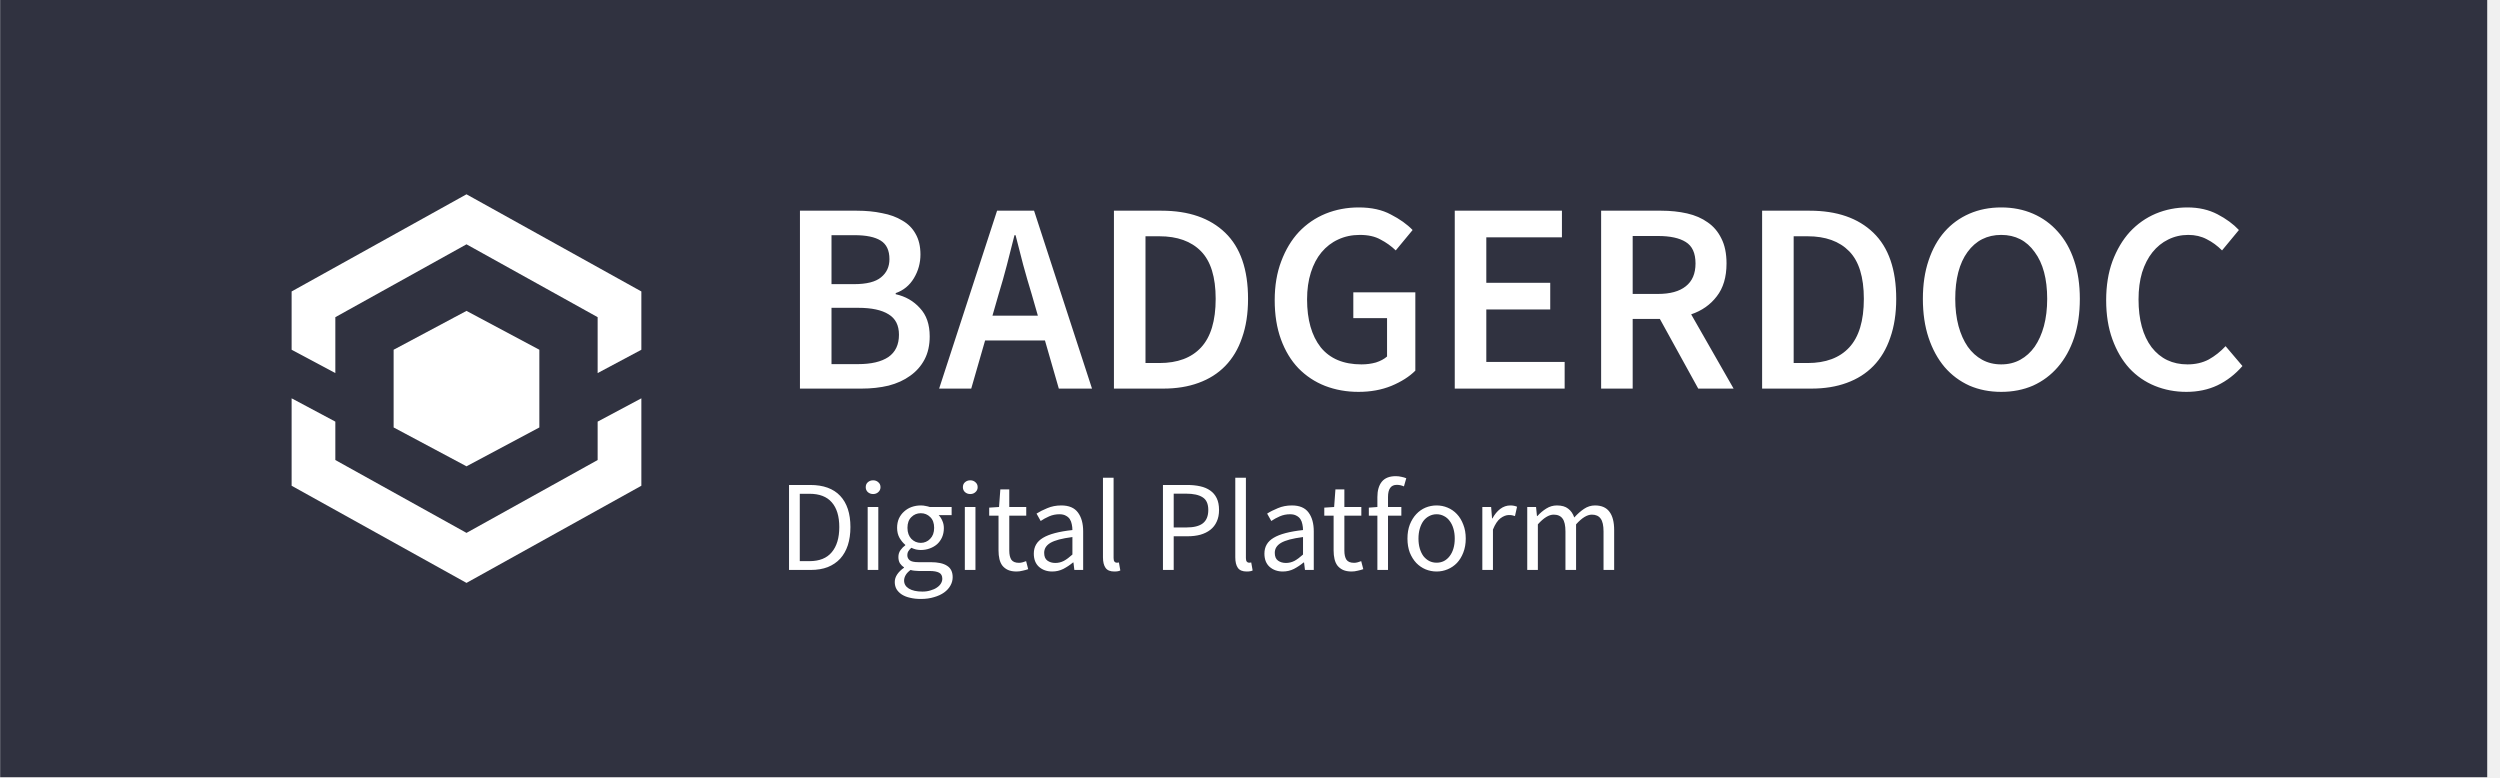
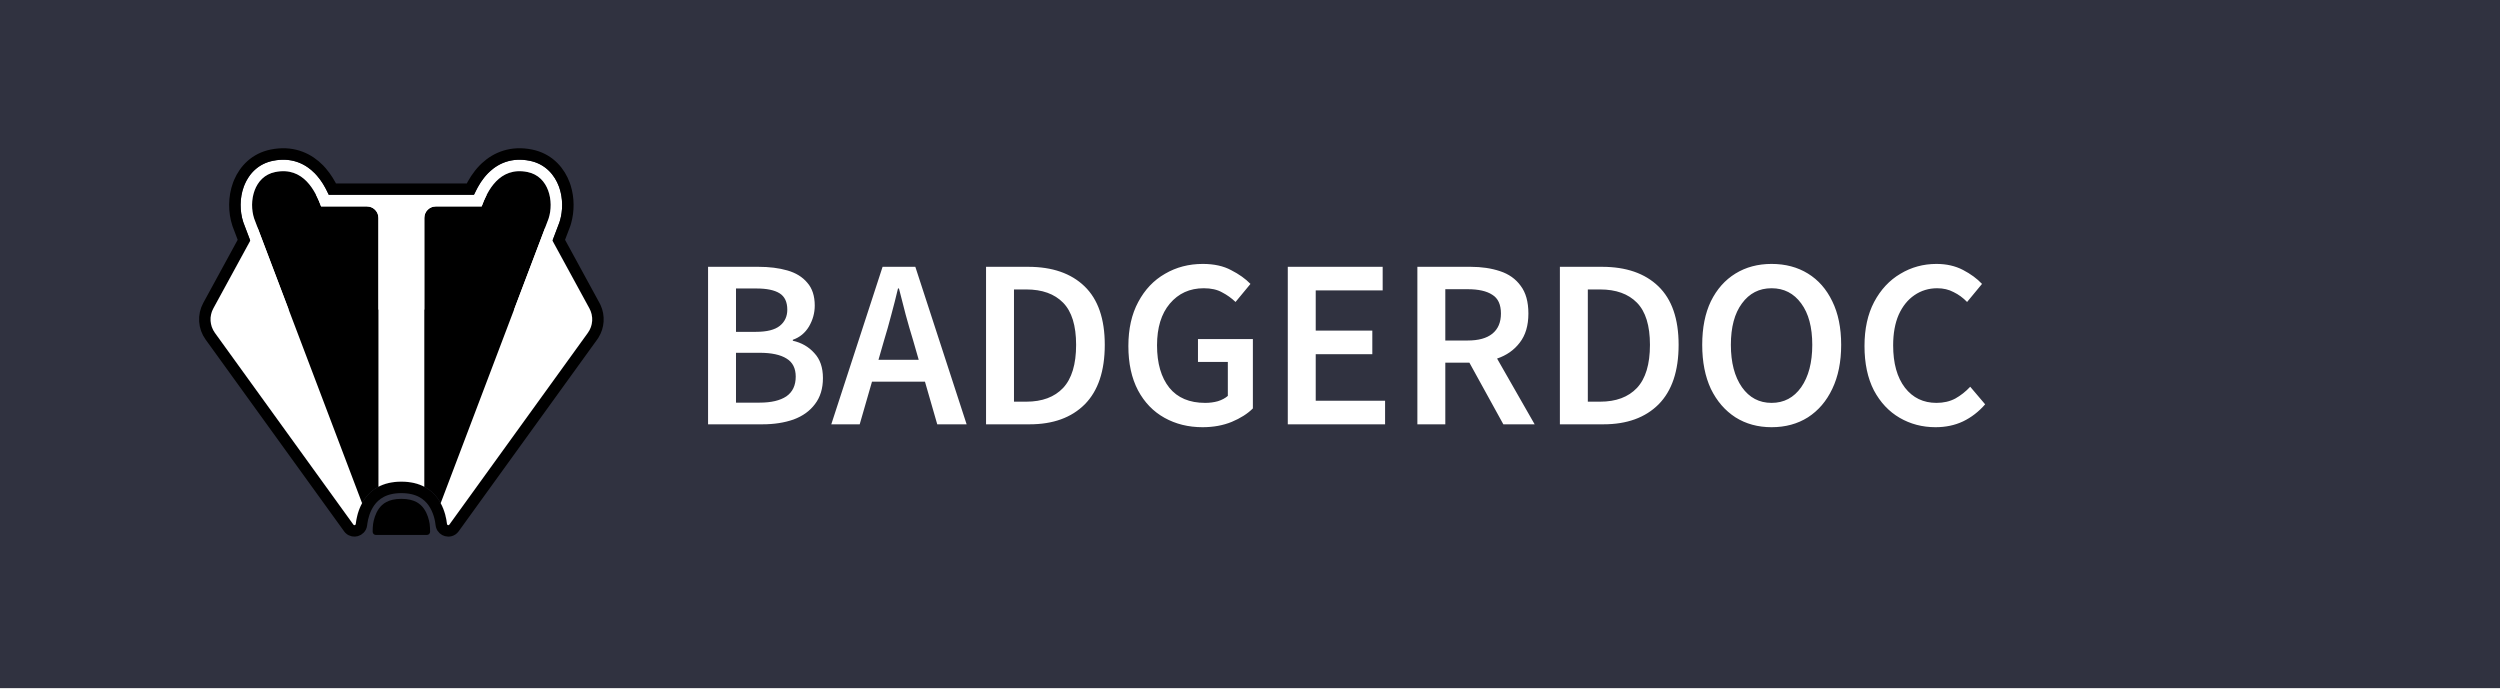
- <svg xmlns="http://www.w3.org/2000/svg" width="193" height="60" viewBox="0 0 193 60" fill="none">
-   <rect width="192" height="60" transform="translate(0.0126953)" fill="#303240" />
-   <path fill-rule="evenodd" clip-rule="evenodd" d="M49.513 30.75V37.5L36.013 45L22.513 37.5V30.75L25.888 32.55V35.514L36.013 41.139L46.138 35.514V32.55L49.513 30.75ZM36.013 24L41.638 27V33L36.013 36L30.388 33V27L36.013 24ZM36.013 15L49.513 22.5V27L46.138 28.8V24.486L36.013 18.861L25.888 24.486V28.8L22.513 27V22.5L36.013 15Z" fill="white" />
-   <path d="M61.756 30V16.266H66.145C66.859 16.266 67.51 16.329 68.098 16.455C68.7 16.567 69.218 16.756 69.652 17.022C70.1 17.274 70.443 17.617 70.681 18.051C70.933 18.485 71.059 19.017 71.059 19.647C71.059 20.305 70.891 20.914 70.555 21.474C70.219 22.034 69.75 22.419 69.148 22.629V22.713C69.904 22.881 70.527 23.238 71.017 23.784C71.521 24.316 71.773 25.044 71.773 25.968C71.773 26.654 71.64 27.249 71.374 27.753C71.108 28.257 70.737 28.677 70.261 29.013C69.799 29.349 69.246 29.601 68.602 29.769C67.958 29.923 67.258 30 66.502 30H61.756ZM64.192 21.936H65.935C66.901 21.936 67.594 21.761 68.014 21.411C68.448 21.061 68.665 20.592 68.665 20.004C68.665 19.332 68.441 18.856 67.993 18.576C67.545 18.296 66.873 18.156 65.977 18.156H64.192V21.936ZM64.192 28.11H66.25C67.258 28.11 68.035 27.928 68.581 27.564C69.127 27.186 69.4 26.612 69.4 25.842C69.4 25.114 69.134 24.589 68.602 24.267C68.07 23.931 67.286 23.763 66.25 23.763H64.192V28.11ZM77.1 22.692L76.617 24.372H80.124L79.641 22.692C79.417 21.964 79.2 21.215 78.99 20.445C78.794 19.675 78.598 18.912 78.402 18.156H78.318C78.122 18.926 77.926 19.696 77.73 20.466C77.534 21.222 77.324 21.964 77.1 22.692ZM72.501 30L76.974 16.266H79.83L84.303 30H81.741L80.67 26.283H76.05L74.979 30H72.501ZM85.996 30V16.266H89.671C91.771 16.266 93.409 16.833 94.585 17.967C95.761 19.101 96.349 20.802 96.349 23.07C96.349 24.204 96.195 25.205 95.887 26.073C95.593 26.941 95.159 27.669 94.585 28.257C94.025 28.831 93.339 29.265 92.527 29.559C91.729 29.853 90.819 30 89.797 30H85.996ZM88.432 28.026H89.503C90.903 28.026 91.974 27.627 92.716 26.829C93.472 26.017 93.85 24.764 93.85 23.07C93.85 21.39 93.472 20.165 92.716 19.395C91.96 18.625 90.889 18.24 89.503 18.24H88.432V28.026ZM104.875 30.252C103.951 30.252 103.09 30.098 102.292 29.79C101.508 29.482 100.822 29.027 100.234 28.425C99.66 27.823 99.212 27.081 98.89 26.199C98.568 25.317 98.407 24.309 98.407 23.175C98.407 22.055 98.575 21.054 98.911 20.172C99.247 19.276 99.702 18.52 100.276 17.904C100.864 17.288 101.55 16.819 102.334 16.497C103.132 16.175 103.986 16.014 104.896 16.014C105.876 16.014 106.702 16.196 107.374 16.56C108.06 16.91 108.62 17.309 109.054 17.757L107.752 19.332C107.402 18.996 107.01 18.716 106.576 18.492C106.156 18.254 105.624 18.135 104.98 18.135C104.364 18.135 103.804 18.254 103.3 18.492C102.81 18.716 102.383 19.045 102.019 19.479C101.669 19.899 101.396 20.417 101.2 21.033C101.004 21.649 100.906 22.342 100.906 23.112C100.906 24.68 101.256 25.912 101.956 26.808C102.67 27.69 103.72 28.131 105.106 28.131C105.498 28.131 105.869 28.082 106.219 27.984C106.569 27.872 106.856 27.718 107.08 27.522V24.561H104.476V22.566H109.264V28.614C108.802 29.076 108.186 29.468 107.416 29.79C106.66 30.098 105.813 30.252 104.875 30.252ZM112.307 30V16.266H120.581V18.324H114.743V21.831H119.678V23.889H114.743V27.942H120.791V30H112.307ZM123.607 30V16.266H128.248C128.962 16.266 129.627 16.336 130.243 16.476C130.859 16.616 131.391 16.847 131.839 17.169C132.287 17.477 132.637 17.89 132.889 18.408C133.155 18.926 133.288 19.57 133.288 20.34C133.288 21.39 133.036 22.237 132.532 22.881C132.042 23.525 131.384 23.987 130.558 24.267L133.834 30H131.104L128.143 24.624H126.043V30H123.607ZM126.043 22.692H127.996C128.934 22.692 129.648 22.496 130.138 22.104C130.642 21.712 130.894 21.124 130.894 20.34C130.894 19.542 130.642 18.989 130.138 18.681C129.648 18.373 128.934 18.219 127.996 18.219H126.043V22.692ZM136.035 30V16.266H139.71C141.81 16.266 143.448 16.833 144.624 17.967C145.8 19.101 146.388 20.802 146.388 23.07C146.388 24.204 146.234 25.205 145.926 26.073C145.632 26.941 145.198 27.669 144.624 28.257C144.064 28.831 143.378 29.265 142.566 29.559C141.768 29.853 140.858 30 139.836 30H136.035ZM138.471 28.026H139.542C140.942 28.026 142.013 27.627 142.755 26.829C143.511 26.017 143.889 24.764 143.889 23.07C143.889 21.39 143.511 20.165 142.755 19.395C141.999 18.625 140.928 18.24 139.542 18.24H138.471V28.026ZM154.494 30.252C153.598 30.252 152.779 30.091 152.037 29.769C151.295 29.433 150.658 28.957 150.126 28.341C149.594 27.711 149.181 26.955 148.887 26.073C148.593 25.191 148.446 24.19 148.446 23.07C148.446 21.964 148.593 20.977 148.887 20.109C149.181 19.227 149.594 18.485 150.126 17.883C150.658 17.281 151.295 16.819 152.037 16.497C152.779 16.175 153.598 16.014 154.494 16.014C155.39 16.014 156.209 16.175 156.951 16.497C157.693 16.819 158.33 17.281 158.862 17.883C159.408 18.485 159.828 19.227 160.122 20.109C160.416 20.977 160.563 21.964 160.563 23.07C160.563 24.19 160.416 25.191 160.122 26.073C159.828 26.955 159.408 27.711 158.862 28.341C158.33 28.957 157.693 29.433 156.951 29.769C156.209 30.091 155.39 30.252 154.494 30.252ZM154.494 28.131C155.04 28.131 155.53 28.012 155.964 27.774C156.398 27.536 156.769 27.2 157.077 26.766C157.385 26.318 157.623 25.786 157.791 25.17C157.959 24.54 158.043 23.84 158.043 23.07C158.043 21.53 157.721 20.326 157.077 19.458C156.447 18.576 155.586 18.135 154.494 18.135C153.402 18.135 152.534 18.576 151.89 19.458C151.26 20.326 150.945 21.53 150.945 23.07C150.945 23.84 151.029 24.54 151.197 25.17C151.365 25.786 151.603 26.318 151.911 26.766C152.219 27.2 152.59 27.536 153.024 27.774C153.458 28.012 153.948 28.131 154.494 28.131ZM168.791 30.252C167.923 30.252 167.111 30.098 166.355 29.79C165.599 29.482 164.941 29.027 164.381 28.425C163.835 27.823 163.401 27.081 163.079 26.199C162.757 25.317 162.596 24.309 162.596 23.175C162.596 22.055 162.757 21.054 163.079 20.172C163.415 19.276 163.863 18.52 164.423 17.904C164.997 17.288 165.662 16.819 166.418 16.497C167.188 16.175 168.007 16.014 168.875 16.014C169.743 16.014 170.513 16.189 171.185 16.539C171.857 16.889 172.41 17.295 172.844 17.757L171.542 19.332C171.178 18.968 170.786 18.681 170.366 18.471C169.946 18.247 169.47 18.135 168.938 18.135C168.378 18.135 167.86 18.254 167.384 18.492C166.922 18.716 166.516 19.045 166.166 19.479C165.83 19.899 165.564 20.417 165.368 21.033C165.186 21.649 165.095 22.342 165.095 23.112C165.095 24.68 165.431 25.912 166.103 26.808C166.789 27.69 167.713 28.131 168.875 28.131C169.491 28.131 170.037 28.005 170.513 27.753C170.989 27.487 171.423 27.144 171.815 26.724L173.117 28.257C172.557 28.901 171.913 29.398 171.185 29.748C170.471 30.084 169.673 30.252 168.791 30.252Z" fill="white" />
-   <path d="M60.913 44V37.44H62.553C63.566 37.44 64.336 37.72 64.863 38.28C65.389 38.84 65.653 39.643 65.653 40.69C65.653 41.21 65.586 41.677 65.453 42.09C65.319 42.497 65.123 42.843 64.863 43.13C64.603 43.41 64.283 43.627 63.903 43.78C63.523 43.927 63.086 44 62.593 44H60.913ZM61.743 43.32H62.493C63.259 43.32 63.833 43.09 64.213 42.63C64.599 42.17 64.793 41.523 64.793 40.69C64.793 39.857 64.599 39.22 64.213 38.78C63.833 38.34 63.259 38.12 62.493 38.12H61.743V43.32ZM66.985 44V39.14H67.805V44H66.985ZM67.405 38.14C67.245 38.14 67.108 38.09 66.995 37.99C66.888 37.89 66.835 37.763 66.835 37.61C66.835 37.45 66.888 37.323 66.995 37.23C67.108 37.13 67.245 37.08 67.405 37.08C67.565 37.08 67.698 37.13 67.805 37.23C67.918 37.323 67.975 37.45 67.975 37.61C67.975 37.763 67.918 37.89 67.805 37.99C67.698 38.09 67.565 38.14 67.405 38.14ZM71.086 46.24C70.786 46.24 70.513 46.21 70.266 46.15C70.019 46.097 69.806 46.013 69.626 45.9C69.453 45.787 69.316 45.65 69.216 45.49C69.123 45.33 69.076 45.143 69.076 44.93C69.076 44.723 69.139 44.527 69.266 44.34C69.393 44.153 69.566 43.983 69.786 43.83V43.79C69.666 43.717 69.563 43.617 69.476 43.49C69.396 43.357 69.356 43.193 69.356 43C69.356 42.793 69.413 42.613 69.526 42.46C69.639 42.307 69.759 42.187 69.886 42.1V42.06C69.726 41.927 69.579 41.75 69.446 41.53C69.319 41.303 69.256 41.043 69.256 40.75C69.256 40.483 69.303 40.243 69.396 40.03C69.496 39.817 69.629 39.637 69.796 39.49C69.963 39.337 70.156 39.22 70.376 39.14C70.603 39.06 70.839 39.02 71.086 39.02C71.219 39.02 71.343 39.033 71.456 39.06C71.576 39.08 71.683 39.107 71.776 39.14H73.466V39.77H72.466C72.579 39.883 72.673 40.027 72.746 40.2C72.826 40.373 72.866 40.563 72.866 40.77C72.866 41.03 72.819 41.267 72.726 41.48C72.633 41.687 72.506 41.863 72.346 42.01C72.186 42.15 71.996 42.26 71.776 42.34C71.563 42.42 71.333 42.46 71.086 42.46C70.966 42.46 70.843 42.447 70.716 42.42C70.589 42.387 70.469 42.343 70.356 42.29C70.269 42.363 70.196 42.447 70.136 42.54C70.076 42.627 70.046 42.737 70.046 42.87C70.046 43.023 70.106 43.15 70.226 43.25C70.346 43.35 70.573 43.4 70.906 43.4H71.846C72.413 43.4 72.836 43.493 73.116 43.68C73.403 43.86 73.546 44.153 73.546 44.56C73.546 44.787 73.489 45 73.376 45.2C73.263 45.407 73.099 45.587 72.886 45.74C72.673 45.893 72.413 46.013 72.106 46.1C71.806 46.193 71.466 46.24 71.086 46.24ZM71.086 41.91C71.226 41.91 71.356 41.883 71.476 41.83C71.603 41.777 71.713 41.7 71.806 41.6C71.906 41.5 71.983 41.38 72.036 41.24C72.089 41.093 72.116 40.93 72.116 40.75C72.116 40.39 72.016 40.113 71.816 39.92C71.616 39.72 71.373 39.62 71.086 39.62C70.799 39.62 70.556 39.72 70.356 39.92C70.156 40.113 70.056 40.39 70.056 40.75C70.056 40.93 70.083 41.093 70.136 41.24C70.189 41.38 70.263 41.5 70.356 41.6C70.456 41.7 70.566 41.777 70.686 41.83C70.813 41.883 70.946 41.91 71.086 41.91ZM71.206 45.67C71.439 45.67 71.649 45.64 71.836 45.58C72.029 45.527 72.193 45.453 72.326 45.36C72.459 45.273 72.563 45.17 72.636 45.05C72.709 44.93 72.746 44.807 72.746 44.68C72.746 44.453 72.663 44.297 72.496 44.21C72.329 44.123 72.086 44.08 71.766 44.08H70.926C70.833 44.08 70.729 44.073 70.616 44.06C70.509 44.053 70.403 44.033 70.296 44C70.123 44.127 69.996 44.26 69.916 44.4C69.836 44.54 69.796 44.68 69.796 44.82C69.796 45.08 69.919 45.287 70.166 45.44C70.419 45.593 70.766 45.67 71.206 45.67ZM74.485 44V39.14H75.305V44H74.485ZM74.905 38.14C74.745 38.14 74.608 38.09 74.495 37.99C74.388 37.89 74.335 37.763 74.335 37.61C74.335 37.45 74.388 37.323 74.495 37.23C74.608 37.13 74.745 37.08 74.905 37.08C75.065 37.08 75.198 37.13 75.305 37.23C75.418 37.323 75.475 37.45 75.475 37.61C75.475 37.763 75.418 37.89 75.305 37.99C75.198 38.09 75.065 38.14 74.905 38.14ZM78.476 44.12C78.216 44.12 77.996 44.08 77.816 44C77.643 43.92 77.499 43.81 77.386 43.67C77.279 43.53 77.203 43.36 77.156 43.16C77.109 42.96 77.086 42.74 77.086 42.5V39.81H76.366V39.19L77.126 39.14L77.226 37.78H77.916V39.14H79.226V39.81H77.916V42.51C77.916 42.81 77.969 43.043 78.076 43.21C78.189 43.37 78.386 43.45 78.666 43.45C78.753 43.45 78.846 43.437 78.946 43.41C79.046 43.383 79.136 43.353 79.216 43.32L79.376 43.94C79.243 43.987 79.096 44.027 78.936 44.06C78.783 44.1 78.629 44.12 78.476 44.12ZM81.23 44.12C80.823 44.12 80.483 44 80.21 43.76C79.943 43.52 79.81 43.18 79.81 42.74C79.81 42.207 80.047 41.8 80.52 41.52C80.993 41.233 81.75 41.033 82.79 40.92C82.79 40.767 82.773 40.617 82.74 40.47C82.713 40.323 82.663 40.193 82.59 40.08C82.517 39.967 82.413 39.877 82.28 39.81C82.153 39.737 81.99 39.7 81.79 39.7C81.51 39.7 81.247 39.753 81 39.86C80.753 39.967 80.533 40.087 80.34 40.22L80.02 39.65C80.247 39.503 80.523 39.363 80.85 39.23C81.177 39.09 81.537 39.02 81.93 39.02C82.523 39.02 82.953 39.203 83.22 39.57C83.487 39.93 83.62 40.413 83.62 41.02V44H82.94L82.87 43.42H82.84C82.607 43.613 82.357 43.78 82.09 43.92C81.823 44.053 81.537 44.12 81.23 44.12ZM81.47 43.46C81.703 43.46 81.923 43.407 82.13 43.3C82.337 43.187 82.557 43.023 82.79 42.81V41.46C82.383 41.513 82.04 41.577 81.76 41.65C81.487 41.723 81.263 41.81 81.09 41.91C80.923 42.01 80.8 42.127 80.72 42.26C80.647 42.387 80.61 42.527 80.61 42.68C80.61 42.96 80.693 43.16 80.86 43.28C81.027 43.4 81.23 43.46 81.47 43.46ZM86.019 44.12C85.706 44.12 85.482 44.027 85.349 43.84C85.216 43.653 85.149 43.38 85.149 43.02V36.88H85.969V43.08C85.969 43.213 85.992 43.307 86.039 43.36C86.086 43.413 86.139 43.44 86.199 43.44C86.226 43.44 86.249 43.44 86.269 43.44C86.296 43.44 86.332 43.433 86.379 43.42L86.489 44.04C86.436 44.067 86.372 44.087 86.299 44.1C86.226 44.113 86.132 44.12 86.019 44.12ZM89.78 44V37.44H91.65C92.016 37.44 92.35 37.473 92.65 37.54C92.957 37.607 93.216 37.717 93.43 37.87C93.643 38.017 93.81 38.213 93.93 38.46C94.05 38.707 94.11 39.01 94.11 39.37C94.11 39.717 94.05 40.017 93.93 40.27C93.817 40.523 93.653 40.733 93.44 40.9C93.227 41.067 92.97 41.193 92.67 41.28C92.376 41.36 92.05 41.4 91.69 41.4H90.61V44H89.78ZM90.61 40.72H91.59C92.163 40.72 92.587 40.613 92.86 40.4C93.14 40.18 93.28 39.837 93.28 39.37C93.28 38.897 93.133 38.57 92.84 38.39C92.553 38.203 92.123 38.11 91.55 38.11H90.61V40.72ZM96.234 44.12C95.921 44.12 95.697 44.027 95.564 43.84C95.431 43.653 95.364 43.38 95.364 43.02V36.88H96.184V43.08C96.184 43.213 96.207 43.307 96.254 43.36C96.301 43.413 96.354 43.44 96.414 43.44C96.441 43.44 96.464 43.44 96.484 43.44C96.511 43.44 96.547 43.433 96.594 43.42L96.704 44.04C96.651 44.067 96.587 44.087 96.514 44.1C96.441 44.113 96.347 44.12 96.234 44.12ZM99.033 44.12C98.626 44.12 98.286 44 98.013 43.76C97.746 43.52 97.613 43.18 97.613 42.74C97.613 42.207 97.849 41.8 98.323 41.52C98.796 41.233 99.553 41.033 100.593 40.92C100.593 40.767 100.576 40.617 100.543 40.47C100.516 40.323 100.466 40.193 100.393 40.08C100.319 39.967 100.216 39.877 100.083 39.81C99.956 39.737 99.793 39.7 99.593 39.7C99.313 39.7 99.049 39.753 98.803 39.86C98.556 39.967 98.336 40.087 98.143 40.22L97.823 39.65C98.049 39.503 98.326 39.363 98.653 39.23C98.979 39.09 99.339 39.02 99.733 39.02C100.326 39.02 100.756 39.203 101.023 39.57C101.289 39.93 101.423 40.413 101.423 41.02V44H100.743L100.673 43.42H100.643C100.409 43.613 100.159 43.78 99.893 43.92C99.626 44.053 99.339 44.12 99.033 44.12ZM99.273 43.46C99.506 43.46 99.726 43.407 99.933 43.3C100.139 43.187 100.359 43.023 100.593 42.81V41.46C100.186 41.513 99.843 41.577 99.563 41.65C99.289 41.723 99.066 41.81 98.893 41.91C98.726 42.01 98.603 42.127 98.523 42.26C98.449 42.387 98.413 42.527 98.413 42.68C98.413 42.96 98.496 43.16 98.663 43.28C98.829 43.4 99.033 43.46 99.273 43.46ZM104.345 44.12C104.085 44.12 103.865 44.08 103.685 44C103.512 43.92 103.368 43.81 103.255 43.67C103.148 43.53 103.072 43.36 103.025 43.16C102.978 42.96 102.955 42.74 102.955 42.5V39.81H102.235V39.19L102.995 39.14L103.095 37.78H103.785V39.14H105.095V39.81H103.785V42.51C103.785 42.81 103.838 43.043 103.945 43.21C104.058 43.37 104.255 43.45 104.535 43.45C104.622 43.45 104.715 43.437 104.815 43.41C104.915 43.383 105.005 43.353 105.085 43.32L105.245 43.94C105.112 43.987 104.965 44.027 104.805 44.06C104.652 44.1 104.498 44.12 104.345 44.12ZM106.334 44V39.81H105.674V39.19L106.334 39.14V38.37C106.334 37.87 106.447 37.477 106.674 37.19C106.907 36.903 107.267 36.76 107.754 36.76C107.907 36.76 108.051 36.777 108.184 36.81C108.324 36.837 108.451 36.873 108.564 36.92L108.384 37.55C108.204 37.47 108.021 37.43 107.834 37.43C107.381 37.43 107.154 37.743 107.154 38.37V39.14H108.184V39.81H107.154V44H106.334ZM110.906 44.12C110.606 44.12 110.32 44.063 110.046 43.95C109.78 43.837 109.543 43.673 109.336 43.46C109.13 43.24 108.963 42.973 108.836 42.66C108.716 42.34 108.656 41.98 108.656 41.58C108.656 41.173 108.716 40.813 108.836 40.5C108.963 40.18 109.13 39.91 109.336 39.69C109.543 39.47 109.78 39.303 110.046 39.19C110.32 39.077 110.606 39.02 110.906 39.02C111.206 39.02 111.49 39.077 111.756 39.19C112.03 39.303 112.27 39.47 112.476 39.69C112.683 39.91 112.846 40.18 112.966 40.5C113.093 40.813 113.156 41.173 113.156 41.58C113.156 41.98 113.093 42.34 112.966 42.66C112.846 42.973 112.683 43.24 112.476 43.46C112.27 43.673 112.03 43.837 111.756 43.95C111.49 44.063 111.206 44.12 110.906 44.12ZM110.906 43.44C111.113 43.44 111.303 43.397 111.476 43.31C111.65 43.217 111.796 43.09 111.916 42.93C112.043 42.763 112.14 42.567 112.206 42.34C112.273 42.113 112.306 41.86 112.306 41.58C112.306 41.3 112.273 41.047 112.206 40.82C112.14 40.587 112.043 40.387 111.916 40.22C111.796 40.053 111.65 39.927 111.476 39.84C111.303 39.747 111.113 39.7 110.906 39.7C110.7 39.7 110.51 39.747 110.336 39.84C110.163 39.927 110.013 40.053 109.886 40.22C109.766 40.387 109.673 40.587 109.606 40.82C109.54 41.047 109.506 41.3 109.506 41.58C109.506 41.86 109.54 42.113 109.606 42.34C109.673 42.567 109.766 42.763 109.886 42.93C110.013 43.09 110.163 43.217 110.336 43.31C110.51 43.397 110.7 43.44 110.906 43.44ZM114.436 44V39.14H115.116L115.186 40.02H115.216C115.383 39.713 115.583 39.47 115.816 39.29C116.056 39.11 116.316 39.02 116.596 39.02C116.79 39.02 116.963 39.053 117.116 39.12L116.956 39.84C116.876 39.813 116.803 39.793 116.736 39.78C116.67 39.767 116.586 39.76 116.486 39.76C116.28 39.76 116.063 39.843 115.836 40.01C115.616 40.177 115.423 40.467 115.256 40.88V44H114.436ZM117.903 44V39.14H118.583L118.653 39.84H118.683C118.896 39.607 119.126 39.413 119.373 39.26C119.626 39.1 119.9 39.02 120.193 39.02C120.566 39.02 120.856 39.103 121.063 39.27C121.276 39.43 121.433 39.657 121.533 39.95C121.786 39.67 122.04 39.447 122.293 39.28C122.553 39.107 122.833 39.02 123.133 39.02C123.633 39.02 124.003 39.18 124.243 39.5C124.49 39.82 124.613 40.293 124.613 40.92V44H123.793V41.03C123.793 40.57 123.72 40.24 123.573 40.04C123.426 39.833 123.2 39.73 122.893 39.73C122.526 39.73 122.12 39.98 121.673 40.48V44H120.853V41.03C120.853 40.57 120.78 40.24 120.633 40.04C120.486 39.833 120.256 39.73 119.943 39.73C119.576 39.73 119.17 39.98 118.723 40.48V44H117.903Z" fill="white" />
+ <svg xmlns="http://www.w3.org/2000/svg" width="218" height="60" viewBox="0 0 218 60" fill="none">
+   <rect width="218" height="60" fill="#303240" />
+   <path d="M61.743 37V23.266H66.132C67.084 23.266 67.924 23.371 68.652 23.581C69.394 23.791 69.975 24.148 70.395 24.652C70.829 25.142 71.046 25.807 71.046 26.647C71.046 27.291 70.878 27.9 70.542 28.474C70.206 29.034 69.737 29.419 69.135 29.629V29.713C69.891 29.881 70.514 30.238 71.004 30.784C71.508 31.316 71.76 32.044 71.76 32.968C71.76 33.878 71.529 34.634 71.067 35.236C70.619 35.838 69.996 36.286 69.198 36.58C68.4 36.86 67.497 37 66.489 37H61.743ZM64.179 28.936H65.922C66.874 28.936 67.567 28.761 68.001 28.411C68.435 28.061 68.652 27.592 68.652 27.004C68.652 26.332 68.428 25.856 67.98 25.576C67.532 25.296 66.86 25.156 65.964 25.156H64.179V28.936ZM64.179 35.11H66.237C67.245 35.11 68.022 34.928 68.568 34.564C69.114 34.186 69.387 33.612 69.387 32.842C69.387 32.114 69.121 31.589 68.589 31.267C68.057 30.931 67.273 30.763 66.237 30.763H64.179V35.11ZM77.087 29.692L76.604 31.372H80.111L79.628 29.692C79.404 28.964 79.187 28.215 78.977 27.445C78.781 26.675 78.585 25.912 78.389 25.156H78.305C78.123 25.926 77.927 26.696 77.717 27.466C77.521 28.222 77.311 28.964 77.087 29.692ZM72.488 37L76.961 23.266H79.817L84.29 37H81.728L80.657 33.283H76.037L74.966 37H72.488ZM85.983 37V23.266H89.658C91.758 23.266 93.396 23.833 94.572 24.967C95.748 26.101 96.336 27.802 96.336 30.07C96.336 32.352 95.755 34.081 94.593 35.257C93.431 36.419 91.828 37 89.784 37H85.983ZM88.419 35.026H89.49C90.876 35.026 91.947 34.627 92.703 33.829C93.459 33.017 93.837 31.764 93.837 30.07C93.837 28.39 93.459 27.165 92.703 26.395C91.947 25.625 90.876 25.24 89.49 25.24H88.419V35.026ZM104.862 37.252C103.63 37.252 102.524 36.979 101.544 36.433C100.564 35.887 99.794 35.089 99.234 34.039C98.674 32.975 98.394 31.687 98.394 30.175C98.394 28.677 98.681 27.396 99.255 26.332C99.829 25.254 100.606 24.435 101.586 23.875C102.566 23.301 103.665 23.014 104.883 23.014C105.863 23.014 106.689 23.196 107.361 23.56C108.047 23.91 108.607 24.309 109.041 24.757L107.739 26.332C107.389 25.996 106.997 25.716 106.563 25.492C106.143 25.254 105.611 25.135 104.967 25.135C103.749 25.135 102.762 25.583 102.006 26.479C101.264 27.361 100.893 28.572 100.893 30.112C100.893 31.68 101.25 32.912 101.964 33.808C102.678 34.69 103.721 35.131 105.093 35.131C105.485 35.131 105.856 35.082 106.206 34.984C106.556 34.872 106.843 34.718 107.067 34.522V31.561H104.463V29.566H109.251V35.614C108.789 36.076 108.173 36.468 107.403 36.79C106.647 37.098 105.8 37.252 104.862 37.252ZM112.295 37V23.266H120.569V25.324H114.731V28.831H119.666V30.889H114.731V34.942H120.779V37H112.295ZM123.595 37V23.266H128.236C129.188 23.266 130.042 23.392 130.798 23.644C131.568 23.896 132.17 24.323 132.604 24.925C133.052 25.513 133.276 26.318 133.276 27.34C133.276 28.39 133.024 29.237 132.52 29.881C132.03 30.525 131.372 30.987 130.546 31.267L133.822 37H131.092L128.131 31.624H126.031V37H123.595ZM126.031 29.692H127.984C128.922 29.692 129.636 29.496 130.126 29.104C130.63 28.698 130.882 28.11 130.882 27.34C130.882 26.556 130.63 26.01 130.126 25.702C129.636 25.38 128.922 25.219 127.984 25.219H126.031V29.692ZM136.022 37V23.266H139.697C141.797 23.266 143.435 23.833 144.611 24.967C145.787 26.101 146.375 27.802 146.375 30.07C146.375 32.352 145.794 34.081 144.632 35.257C143.47 36.419 141.867 37 139.823 37H136.022ZM138.458 35.026H139.529C140.915 35.026 141.986 34.627 142.742 33.829C143.498 33.017 143.876 31.764 143.876 30.07C143.876 28.39 143.498 27.165 142.742 26.395C141.986 25.625 140.915 25.24 139.529 25.24H138.458V35.026ZM154.481 37.252C153.291 37.252 152.241 36.965 151.331 36.391C150.421 35.803 149.707 34.977 149.189 33.913C148.685 32.835 148.433 31.554 148.433 30.07C148.433 28.586 148.685 27.319 149.189 26.269C149.707 25.219 150.421 24.414 151.331 23.854C152.241 23.294 153.291 23.014 154.481 23.014C155.685 23.014 156.742 23.294 157.652 23.854C158.562 24.414 159.269 25.219 159.773 26.269C160.291 27.319 160.55 28.586 160.55 30.07C160.55 31.554 160.291 32.835 159.773 33.913C159.269 34.977 158.562 35.803 157.652 36.391C156.742 36.965 155.685 37.252 154.481 37.252ZM154.481 35.131C155.559 35.131 156.42 34.676 157.064 33.766C157.708 32.842 158.03 31.61 158.03 30.07C158.03 28.53 157.708 27.326 157.064 26.458C156.42 25.576 155.559 25.135 154.481 25.135C153.403 25.135 152.542 25.576 151.898 26.458C151.254 27.326 150.932 28.53 150.932 30.07C150.932 31.61 151.254 32.842 151.898 33.766C152.542 34.676 153.403 35.131 154.481 35.131ZM168.779 37.252C167.631 37.252 166.588 36.979 165.65 36.433C164.712 35.887 163.963 35.089 163.403 34.039C162.857 32.975 162.584 31.687 162.584 30.175C162.584 28.677 162.864 27.396 163.424 26.332C163.998 25.254 164.761 24.435 165.713 23.875C166.665 23.301 167.715 23.014 168.863 23.014C169.731 23.014 170.501 23.189 171.173 23.539C171.845 23.889 172.398 24.295 172.832 24.757L171.53 26.332C171.18 25.968 170.788 25.681 170.354 25.471C169.934 25.247 169.458 25.135 168.926 25.135C168.184 25.135 167.519 25.338 166.931 25.744C166.357 26.136 165.902 26.703 165.566 27.445C165.244 28.187 165.083 29.076 165.083 30.112C165.083 31.68 165.426 32.912 166.112 33.808C166.798 34.69 167.715 35.131 168.863 35.131C169.479 35.131 170.025 35.005 170.501 34.753C170.977 34.487 171.411 34.144 171.803 33.724L173.105 35.257C172.545 35.901 171.901 36.398 171.173 36.748C170.459 37.084 169.661 37.252 168.779 37.252Z" fill="white" />
+   <path d="M39.179 45.751L51.262 29.022C51.713 28.398 51.765 27.57 51.396 26.893L47.544 19.831L47.836 19.064C48.328 17.567 47.861 15.377 46 15C44.099 14.615 43.043 15.819 42.434 17H35H27.566C26.957 15.819 25.901 14.615 24 15C22.139 15.377 21.672 17.567 22.165 19.064L22.456 19.831L18.604 26.893C18.235 27.57 18.287 28.398 18.738 29.022L30.82 45.751C30.877 45.83 31.011 45.792 31.021 45.696C31.063 45.301 31.19 44.577 31.573 43.874C31.869 43.332 32.319 42.802 33 42.444C33.52 42.172 34.175 42 35 42C35.825 42 36.48 42.172 37 42.444C37.681 42.802 38.131 43.332 38.427 43.875C38.81 44.577 38.937 45.299 38.979 45.695C38.989 45.791 39.123 45.83 39.179 45.751Z" fill="black" />
+   <path d="M46 15C47.861 15.377 48.328 17.567 47.836 19.064L44.826 27H45.895L48.778 19.397L48.785 19.376C49.098 18.426 49.109 17.272 48.739 16.267C48.358 15.232 47.539 14.291 46.199 14.02C44.592 13.694 43.381 14.259 42.545 15.116C41.981 15.694 41.594 16.395 41.326 17H38C36.895 17 36 17.895 36 19L36 27H37L37 19C37 18.448 37.448 18 38 18H42C42.492 16.67 43.537 14.501 46 15Z" fill="white" />
+   <path d="M24 15C22.138 15.377 21.672 17.567 22.164 19.064L25.174 27H24.104L21.221 19.397L21.214 19.376C20.902 18.426 20.891 17.272 21.261 16.267C21.642 15.232 22.461 14.291 23.801 14.02C25.408 13.694 26.619 14.259 27.454 15.116C28.018 15.694 28.406 16.395 28.674 17H32C33.104 17 34 17.895 34 19L34 27H33L33 19C33 18.448 32.552 18 32 18H28C27.507 16.67 26.462 14.501 24 15Z" fill="white" />
+   <path d="M42.369 14.591C43.3 13.73 44.615 13.189 46.298 13.53L46.581 13.597C47.959 13.98 48.808 15.007 49.208 16.095L49.28 16.305C49.594 17.298 49.587 18.39 49.321 19.333L49.261 19.533L49.253 19.553L49.25 19.564L49.246 19.575L48.724 20.95L51.835 26.654L51.916 26.814C52.262 27.573 52.206 28.456 51.768 29.166L51.667 29.315L39.585 46.044C39.41 46.287 39.128 46.327 38.928 46.271C38.754 46.223 38.567 46.082 38.502 45.852L38.482 45.749C38.437 45.318 38.282 44.492 37.784 43.786C37.306 43.108 36.487 42.5 35 42.5C33.513 42.5 32.694 43.108 32.216 43.786C31.78 44.404 31.608 45.114 31.541 45.57L31.518 45.749C31.487 46.039 31.271 46.216 31.072 46.271C30.897 46.32 30.66 46.295 30.485 46.126L30.415 46.044L18.333 29.315C17.769 28.535 17.704 27.499 18.165 26.654L21.275 20.949L20.754 19.575L20.75 19.564L20.747 19.553L20.739 19.532C20.393 18.481 20.381 17.21 20.792 16.093L20.878 15.878C21.338 14.801 22.252 13.824 23.702 13.53L24.034 13.473C25.668 13.248 26.933 13.866 27.812 14.766L28.021 14.994C28.442 15.479 28.756 16.014 28.992 16.5H41.008C41.282 15.936 41.66 15.307 42.188 14.766L42.369 14.591Z" stroke="black" />
+   <path fill-rule="evenodd" clip-rule="evenodd" d="M32 18H28C27.887 17.697 27.746 17.349 27.566 17H35H42.434C42.254 17.349 42.112 17.697 42 18H38C37.448 18 37 18.448 37 19V42.445C36.48 42.172 35.825 42 35 42C34.175 42 33.52 42.172 33 42.445V19C33 18.448 32.552 18 32 18ZM31.573 43.875L22.456 19.831L18.604 26.893C18.235 27.57 18.287 28.398 18.738 29.022L30.82 45.751C30.877 45.83 31.01 45.792 31.021 45.696C31.063 45.301 31.189 44.577 31.573 43.875ZM38.979 45.696C38.937 45.301 38.81 44.577 38.427 43.875L47.544 19.831L51.396 26.893C51.765 27.57 51.713 28.398 51.262 29.022L39.179 45.751C39.123 45.83 38.989 45.792 38.979 45.696Z" fill="white" />
+   <path d="M32.496 46.369C32.497 46.162 32.504 45.877 32.536 45.675C32.593 45.318 32.728 44.796 33.033 44.362C33.191 44.139 33.398 43.93 33.695 43.774C33.993 43.617 34.408 43.5 35 43.5C35.593 43.5 36.008 43.617 36.306 43.774C36.603 43.93 36.81 44.139 36.967 44.362C37.273 44.796 37.408 45.318 37.464 45.675C37.496 45.877 37.503 46.162 37.505 46.369C37.505 46.524 37.379 46.648 37.224 46.648L32.776 46.648C32.622 46.648 32.495 46.524 32.496 46.369Z" fill="black" />
</svg>
